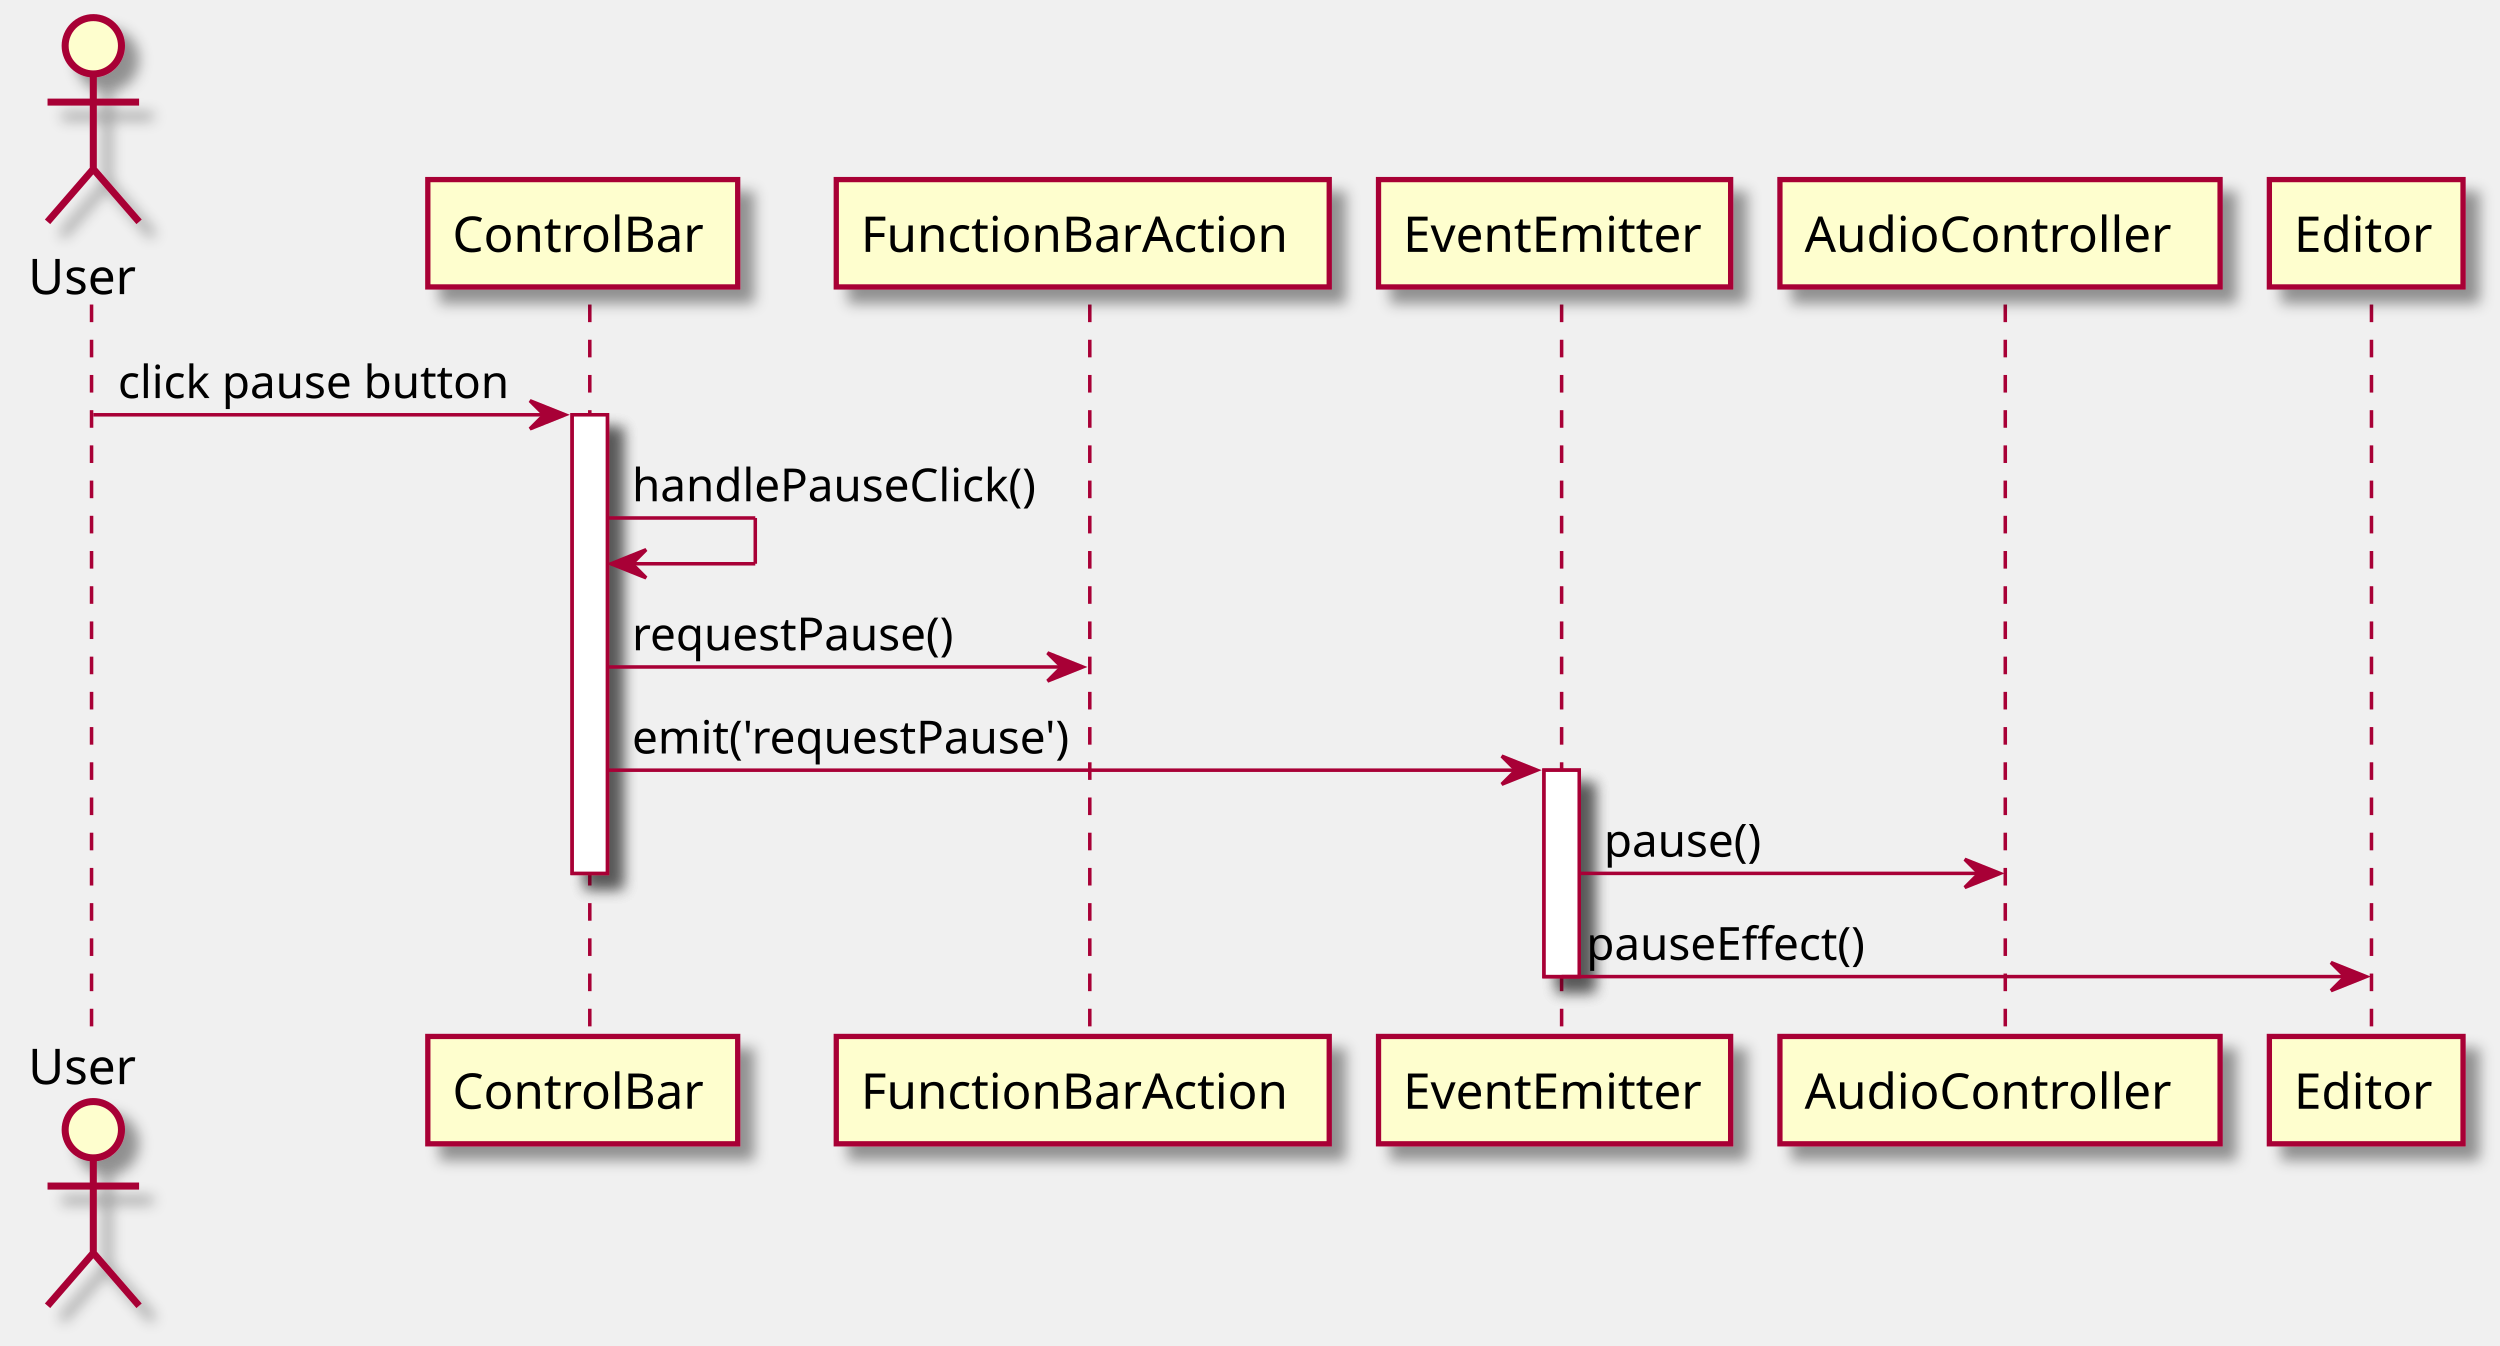
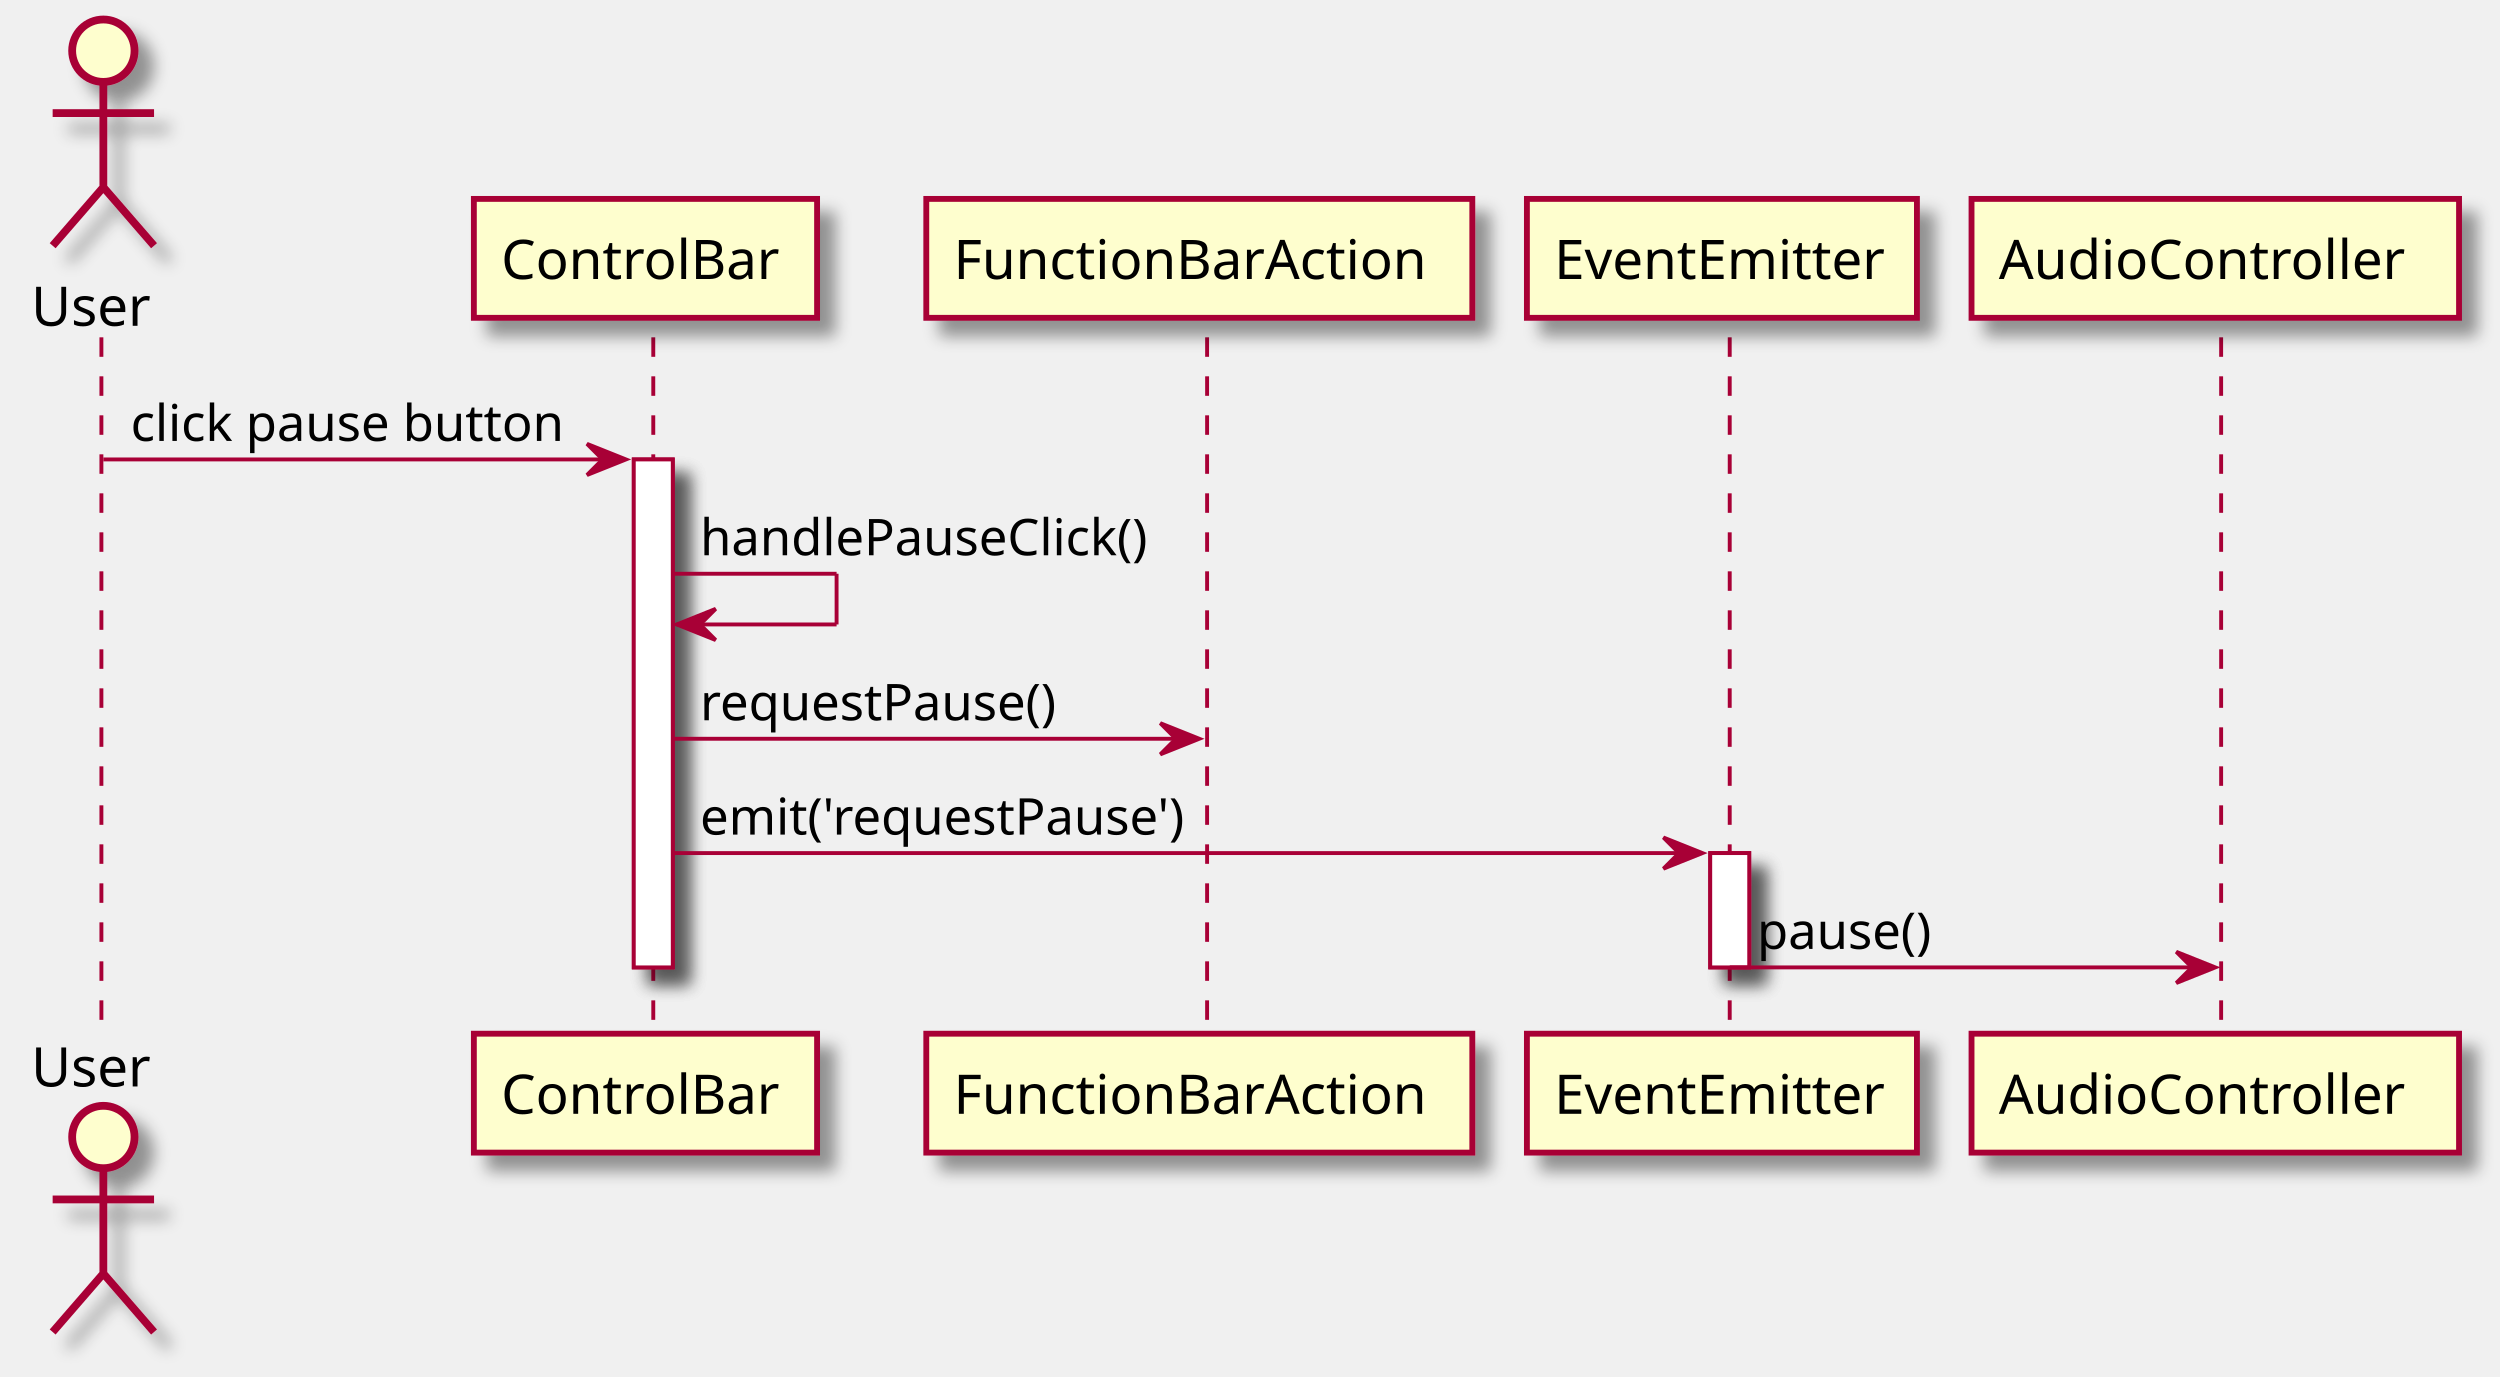
- <svg xmlns="http://www.w3.org/2000/svg" contentScriptType="application/ecmascript" contentStyleType="text/css" height="382px" preserveAspectRatio="none" style="width:710px;height:382px;" version="1.1" viewBox="0 0 710 382" width="710px" zoomAndPan="magnify">
+ <svg xmlns="http://www.w3.org/2000/svg" contentScriptType="application/ecmascript" contentStyleType="text/css" height="353px" preserveAspectRatio="none" style="width:641px;height:353px;" version="1.1" viewBox="0 0 641 353" width="641px" zoomAndPan="magnify">
  <defs>
-     <filter height="300%" id="fi2uecw4tnrvf" width="300%" x="-1" y="-1">
+     <filter height="300%" id="f1jpxkxz96wmlw" width="300%" x="-1" y="-1">
      <feGaussianBlur result="blurOut" stdDeviation="2.0" />
      <feColorMatrix in="blurOut" result="blurOut2" type="matrix" values="0 0 0 0 0 0 0 0 0 0 0 0 0 0 0 0 0 0 .4 0" />
      <feOffset dx="4.0" dy="4.0" in="blurOut2" result="blurOut3" />
      <feBlend in="SourceGraphic" in2="blurOut3" mode="normal" />
    </filter>
  </defs>
  <g>
-     <rect fill="#FFFFFF" filter="url(#fi2uecw4tnrvf)" height="130.242" style="stroke: #A80036; stroke-width: 1.0;" width="10" x="162.5" y="117.799" />
-     <rect fill="#FFFFFF" filter="url(#fi2uecw4tnrvf)" height="58.621" style="stroke: #A80036; stroke-width: 1.0;" width="10" x="438.5" y="218.731" />
-     <line style="stroke: #A80036; stroke-width: 1.0; stroke-dasharray: 5.0,5.0;" x1="26" x2="26" y1="86.488" y2="295.352" />
-     <line style="stroke: #A80036; stroke-width: 1.0; stroke-dasharray: 5.0,5.0;" x1="167.5" x2="167.5" y1="86.488" y2="295.352" />
-     <line style="stroke: #A80036; stroke-width: 1.0; stroke-dasharray: 5.0,5.0;" x1="309.5" x2="309.5" y1="86.488" y2="295.352" />
-     <line style="stroke: #A80036; stroke-width: 1.0; stroke-dasharray: 5.0,5.0;" x1="443.5" x2="443.5" y1="86.488" y2="295.352" />
-     <line style="stroke: #A80036; stroke-width: 1.0; stroke-dasharray: 5.0,5.0;" x1="569.5" x2="569.5" y1="86.488" y2="295.352" />
-     <line style="stroke: #A80036; stroke-width: 1.0; stroke-dasharray: 5.0,5.0;" x1="673.5" x2="673.5" y1="86.488" y2="295.352" />
+     <rect fill="#FFFFFF" filter="url(#f1jpxkxz96wmlw)" height="130.242" style="stroke: #A80036; stroke-width: 1.0;" width="10" x="162.5" y="117.799" />
+     <rect fill="#FFFFFF" filter="url(#f1jpxkxz96wmlw)" height="29.311" style="stroke: #A80036; stroke-width: 1.0;" width="10" x="438.5" y="218.731" />
+     <line style="stroke: #A80036; stroke-width: 1.0; stroke-dasharray: 5.0,5.0;" x1="26" x2="26" y1="86.488" y2="266.041" />
+     <line style="stroke: #A80036; stroke-width: 1.0; stroke-dasharray: 5.0,5.0;" x1="167.5" x2="167.5" y1="86.488" y2="266.041" />
+     <line style="stroke: #A80036; stroke-width: 1.0; stroke-dasharray: 5.0,5.0;" x1="309.5" x2="309.5" y1="86.488" y2="266.041" />
+     <line style="stroke: #A80036; stroke-width: 1.0; stroke-dasharray: 5.0,5.0;" x1="443.5" x2="443.5" y1="86.488" y2="266.041" />
+     <line style="stroke: #A80036; stroke-width: 1.0; stroke-dasharray: 5.0,5.0;" x1="569.5" x2="569.5" y1="86.488" y2="266.041" />
    <text fill="#000000" font-family="sans-serif" font-size="14" lengthAdjust="spacingAndGlyphs" textLength="31" x="8" y="83.535">User</text>
-     <ellipse cx="26.5" cy="13" fill="#FEFECE" filter="url(#fi2uecw4tnrvf)" rx="8" ry="8" style="stroke: #A80036; stroke-width: 2.0;" />
-     <path d="M26.5,21 L26.5,48 M13.5,29 L39.5,29 M26.5,48 L13.5,63 M26.5,48 L39.5,63 " fill="none" filter="url(#fi2uecw4tnrvf)" style="stroke: #A80036; stroke-width: 2.0;" />
-     <text fill="#000000" font-family="sans-serif" font-size="14" lengthAdjust="spacingAndGlyphs" textLength="31" x="8" y="307.887">User</text>
-     <ellipse cx="26.5" cy="320.84" fill="#FEFECE" filter="url(#fi2uecw4tnrvf)" rx="8" ry="8" style="stroke: #A80036; stroke-width: 2.0;" />
-     <path d="M26.5,328.84 L26.5,355.84 M13.5,336.84 L39.5,336.84 M26.5,355.84 L13.5,370.84 M26.5,355.84 L39.5,370.84 " fill="none" filter="url(#fi2uecw4tnrvf)" style="stroke: #A80036; stroke-width: 2.0;" />
-     <rect fill="#FEFECE" filter="url(#fi2uecw4tnrvf)" height="30.488" style="stroke: #A80036; stroke-width: 1.5;" width="88" x="121.5" y="51" />
+     <ellipse cx="26.5" cy="13" fill="#FEFECE" filter="url(#f1jpxkxz96wmlw)" rx="8" ry="8" style="stroke: #A80036; stroke-width: 2.0;" />
+     <path d="M26.5,21 L26.5,48 M13.5,29 L39.5,29 M26.5,48 L13.5,63 M26.5,48 L39.5,63 " fill="none" filter="url(#f1jpxkxz96wmlw)" style="stroke: #A80036; stroke-width: 2.0;" />
+     <text fill="#000000" font-family="sans-serif" font-size="14" lengthAdjust="spacingAndGlyphs" textLength="31" x="8" y="278.576">User</text>
+     <ellipse cx="26.5" cy="291.529" fill="#FEFECE" filter="url(#f1jpxkxz96wmlw)" rx="8" ry="8" style="stroke: #A80036; stroke-width: 2.0;" />
+     <path d="M26.5,299.529 L26.5,326.529 M13.5,307.529 L39.5,307.529 M26.5,326.529 L13.5,341.529 M26.5,326.529 L39.5,341.529 " fill="none" filter="url(#f1jpxkxz96wmlw)" style="stroke: #A80036; stroke-width: 2.0;" />
+     <rect fill="#FEFECE" filter="url(#f1jpxkxz96wmlw)" height="30.488" style="stroke: #A80036; stroke-width: 1.5;" width="88" x="121.5" y="51" />
    <text fill="#000000" font-family="sans-serif" font-size="14" lengthAdjust="spacingAndGlyphs" textLength="74" x="128.5" y="71.535">ControlBar</text>
-     <rect fill="#FEFECE" filter="url(#fi2uecw4tnrvf)" height="30.488" style="stroke: #A80036; stroke-width: 1.5;" width="88" x="121.5" y="294.352" />
-     <text fill="#000000" font-family="sans-serif" font-size="14" lengthAdjust="spacingAndGlyphs" textLength="74" x="128.5" y="314.887">ControlBar</text>
-     <rect fill="#FEFECE" filter="url(#fi2uecw4tnrvf)" height="30.488" style="stroke: #A80036; stroke-width: 1.5;" width="140" x="237.5" y="51" />
+     <rect fill="#FEFECE" filter="url(#f1jpxkxz96wmlw)" height="30.488" style="stroke: #A80036; stroke-width: 1.5;" width="88" x="121.5" y="265.041" />
+     <text fill="#000000" font-family="sans-serif" font-size="14" lengthAdjust="spacingAndGlyphs" textLength="74" x="128.5" y="285.576">ControlBar</text>
+     <rect fill="#FEFECE" filter="url(#f1jpxkxz96wmlw)" height="30.488" style="stroke: #A80036; stroke-width: 1.5;" width="140" x="237.5" y="51" />
    <text fill="#000000" font-family="sans-serif" font-size="14" lengthAdjust="spacingAndGlyphs" textLength="126" x="244.5" y="71.535">FunctionBarAction</text>
-     <rect fill="#FEFECE" filter="url(#fi2uecw4tnrvf)" height="30.488" style="stroke: #A80036; stroke-width: 1.5;" width="140" x="237.5" y="294.352" />
-     <text fill="#000000" font-family="sans-serif" font-size="14" lengthAdjust="spacingAndGlyphs" textLength="126" x="244.5" y="314.887">FunctionBarAction</text>
-     <rect fill="#FEFECE" filter="url(#fi2uecw4tnrvf)" height="30.488" style="stroke: #A80036; stroke-width: 1.5;" width="100" x="391.5" y="51" />
+     <rect fill="#FEFECE" filter="url(#f1jpxkxz96wmlw)" height="30.488" style="stroke: #A80036; stroke-width: 1.5;" width="140" x="237.5" y="265.041" />
+     <text fill="#000000" font-family="sans-serif" font-size="14" lengthAdjust="spacingAndGlyphs" textLength="126" x="244.5" y="285.576">FunctionBarAction</text>
+     <rect fill="#FEFECE" filter="url(#f1jpxkxz96wmlw)" height="30.488" style="stroke: #A80036; stroke-width: 1.5;" width="100" x="391.5" y="51" />
    <text fill="#000000" font-family="sans-serif" font-size="14" lengthAdjust="spacingAndGlyphs" textLength="86" x="398.5" y="71.535">EventEmitter</text>
-     <rect fill="#FEFECE" filter="url(#fi2uecw4tnrvf)" height="30.488" style="stroke: #A80036; stroke-width: 1.5;" width="100" x="391.5" y="294.352" />
-     <text fill="#000000" font-family="sans-serif" font-size="14" lengthAdjust="spacingAndGlyphs" textLength="86" x="398.5" y="314.887">EventEmitter</text>
-     <rect fill="#FEFECE" filter="url(#fi2uecw4tnrvf)" height="30.488" style="stroke: #A80036; stroke-width: 1.5;" width="125" x="505.5" y="51" />
+     <rect fill="#FEFECE" filter="url(#f1jpxkxz96wmlw)" height="30.488" style="stroke: #A80036; stroke-width: 1.5;" width="100" x="391.5" y="265.041" />
+     <text fill="#000000" font-family="sans-serif" font-size="14" lengthAdjust="spacingAndGlyphs" textLength="86" x="398.5" y="285.576">EventEmitter</text>
+     <rect fill="#FEFECE" filter="url(#f1jpxkxz96wmlw)" height="30.488" style="stroke: #A80036; stroke-width: 1.5;" width="125" x="505.5" y="51" />
    <text fill="#000000" font-family="sans-serif" font-size="14" lengthAdjust="spacingAndGlyphs" textLength="111" x="512.5" y="71.535">AudioController</text>
-     <rect fill="#FEFECE" filter="url(#fi2uecw4tnrvf)" height="30.488" style="stroke: #A80036; stroke-width: 1.5;" width="125" x="505.5" y="294.352" />
-     <text fill="#000000" font-family="sans-serif" font-size="14" lengthAdjust="spacingAndGlyphs" textLength="111" x="512.5" y="314.887">AudioController</text>
-     <rect fill="#FEFECE" filter="url(#fi2uecw4tnrvf)" height="30.488" style="stroke: #A80036; stroke-width: 1.5;" width="55" x="644.5" y="51" />
-     <text fill="#000000" font-family="sans-serif" font-size="14" lengthAdjust="spacingAndGlyphs" textLength="41" x="651.5" y="71.535">Editor</text>
-     <rect fill="#FEFECE" filter="url(#fi2uecw4tnrvf)" height="30.488" style="stroke: #A80036; stroke-width: 1.5;" width="55" x="644.5" y="294.352" />
-     <text fill="#000000" font-family="sans-serif" font-size="14" lengthAdjust="spacingAndGlyphs" textLength="41" x="651.5" y="314.887">Editor</text>
-     <rect fill="#FFFFFF" filter="url(#fi2uecw4tnrvf)" height="130.242" style="stroke: #A80036; stroke-width: 1.0;" width="10" x="162.5" y="117.799" />
-     <rect fill="#FFFFFF" filter="url(#fi2uecw4tnrvf)" height="58.621" style="stroke: #A80036; stroke-width: 1.0;" width="10" x="438.5" y="218.731" />
+     <rect fill="#FEFECE" filter="url(#f1jpxkxz96wmlw)" height="30.488" style="stroke: #A80036; stroke-width: 1.5;" width="125" x="505.5" y="265.041" />
+     <text fill="#000000" font-family="sans-serif" font-size="14" lengthAdjust="spacingAndGlyphs" textLength="111" x="512.5" y="285.576">AudioController</text>
+     <rect fill="#FFFFFF" filter="url(#f1jpxkxz96wmlw)" height="130.242" style="stroke: #A80036; stroke-width: 1.0;" width="10" x="162.5" y="117.799" />
+     <rect fill="#FFFFFF" filter="url(#f1jpxkxz96wmlw)" height="29.311" style="stroke: #A80036; stroke-width: 1.0;" width="10" x="438.5" y="218.731" />
    <polygon fill="#A80036" points="150.5,113.799,160.5,117.799,150.5,121.799,154.5,117.799" style="stroke: #A80036; stroke-width: 1.0;" />
    <line style="stroke: #A80036; stroke-width: 1.0;" x1="26.5" x2="156.5" y1="117.799" y2="117.799" />
    <text fill="#000000" font-family="sans-serif" font-size="13" lengthAdjust="spacingAndGlyphs" textLength="117" x="33.5" y="113.057">click pause button</text>
    <line style="stroke: #A80036; stroke-width: 1.0;" x1="172.5" x2="214.5" y1="147.109" y2="147.109" />
    <line style="stroke: #A80036; stroke-width: 1.0;" x1="214.5" x2="214.5" y1="147.109" y2="160.109" />
    <line style="stroke: #A80036; stroke-width: 1.0;" x1="173.5" x2="214.5" y1="160.109" y2="160.109" />
    <polygon fill="#A80036" points="183.5,156.109,173.5,160.109,183.5,164.109,179.5,160.109" style="stroke: #A80036; stroke-width: 1.0;" />
    <text fill="#000000" font-family="sans-serif" font-size="13" lengthAdjust="spacingAndGlyphs" textLength="118" x="179.5" y="142.367">handlePauseClick()</text>
    <polygon fill="#A80036" points="297.5,185.42,307.5,189.42,297.5,193.42,301.5,189.42" style="stroke: #A80036; stroke-width: 1.0;" />
    <line style="stroke: #A80036; stroke-width: 1.0;" x1="172.5" x2="303.5" y1="189.42" y2="189.42" />
    <text fill="#000000" font-family="sans-serif" font-size="13" lengthAdjust="spacingAndGlyphs" textLength="91" x="179.5" y="184.678">requestPause()</text>
    <polygon fill="#A80036" points="426.5,214.731,436.5,218.731,426.5,222.731,430.5,218.731" style="stroke: #A80036; stroke-width: 1.0;" />
    <line style="stroke: #A80036; stroke-width: 1.0;" x1="172.5" x2="432.5" y1="218.731" y2="218.731" />
    <text fill="#000000" font-family="sans-serif" font-size="13" lengthAdjust="spacingAndGlyphs" textLength="125" x="179.5" y="213.988">emit('requestPause')</text>
    <polygon fill="#A80036" points="558,244.041,568,248.041,558,252.041,562,248.041" style="stroke: #A80036; stroke-width: 1.0;" />
-     <line style="stroke: #A80036; stroke-width: 1.0;" x1="448.5" x2="564" y1="248.041" y2="248.041" />
-     <text fill="#000000" font-family="sans-serif" font-size="13" lengthAdjust="spacingAndGlyphs" textLength="45" x="455.5" y="243.299">pause()</text>
-     <polygon fill="#A80036" points="662,273.352,672,277.352,662,281.352,666,277.352" style="stroke: #A80036; stroke-width: 1.0;" />
-     <line style="stroke: #A80036; stroke-width: 1.0;" x1="443.5" x2="668" y1="277.352" y2="277.352" />
-     <text fill="#000000" font-family="sans-serif" font-size="13" lengthAdjust="spacingAndGlyphs" textLength="81" x="450.5" y="272.609">pauseEffect()</text>
+     <line style="stroke: #A80036; stroke-width: 1.0;" x1="443.5" x2="564" y1="248.041" y2="248.041" />
+     <text fill="#000000" font-family="sans-serif" font-size="13" lengthAdjust="spacingAndGlyphs" textLength="45" x="450.5" y="243.299">pause()</text>
  </g>
</svg>
